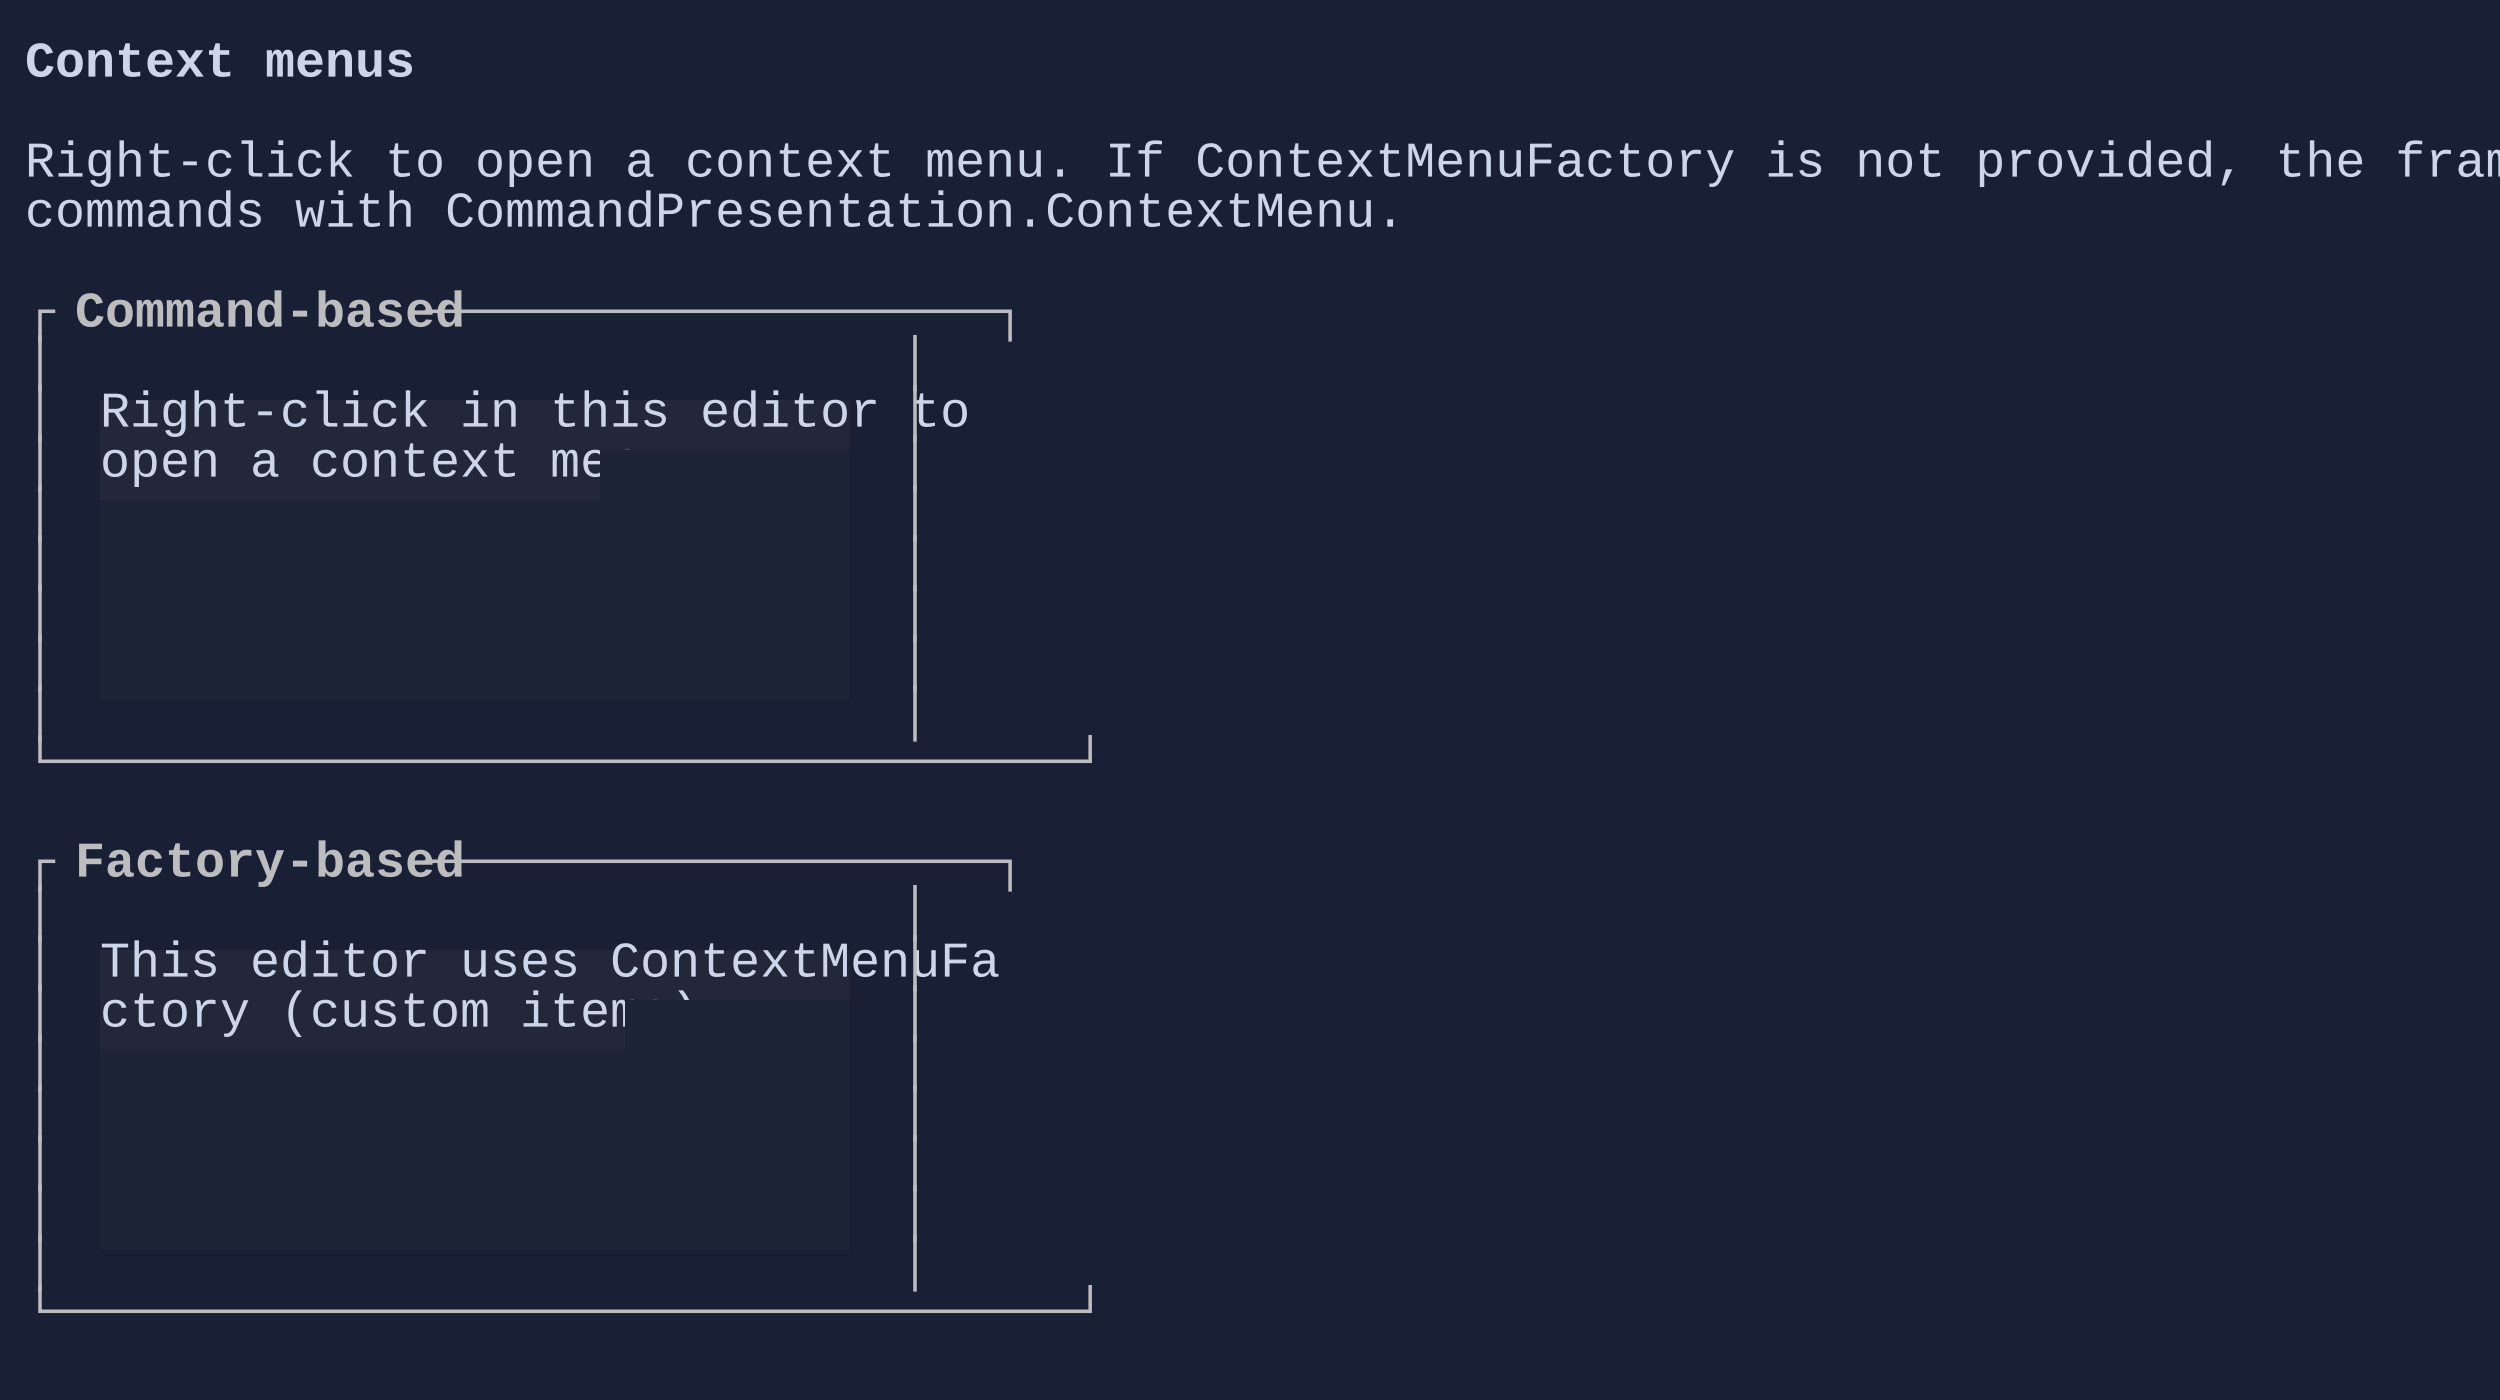
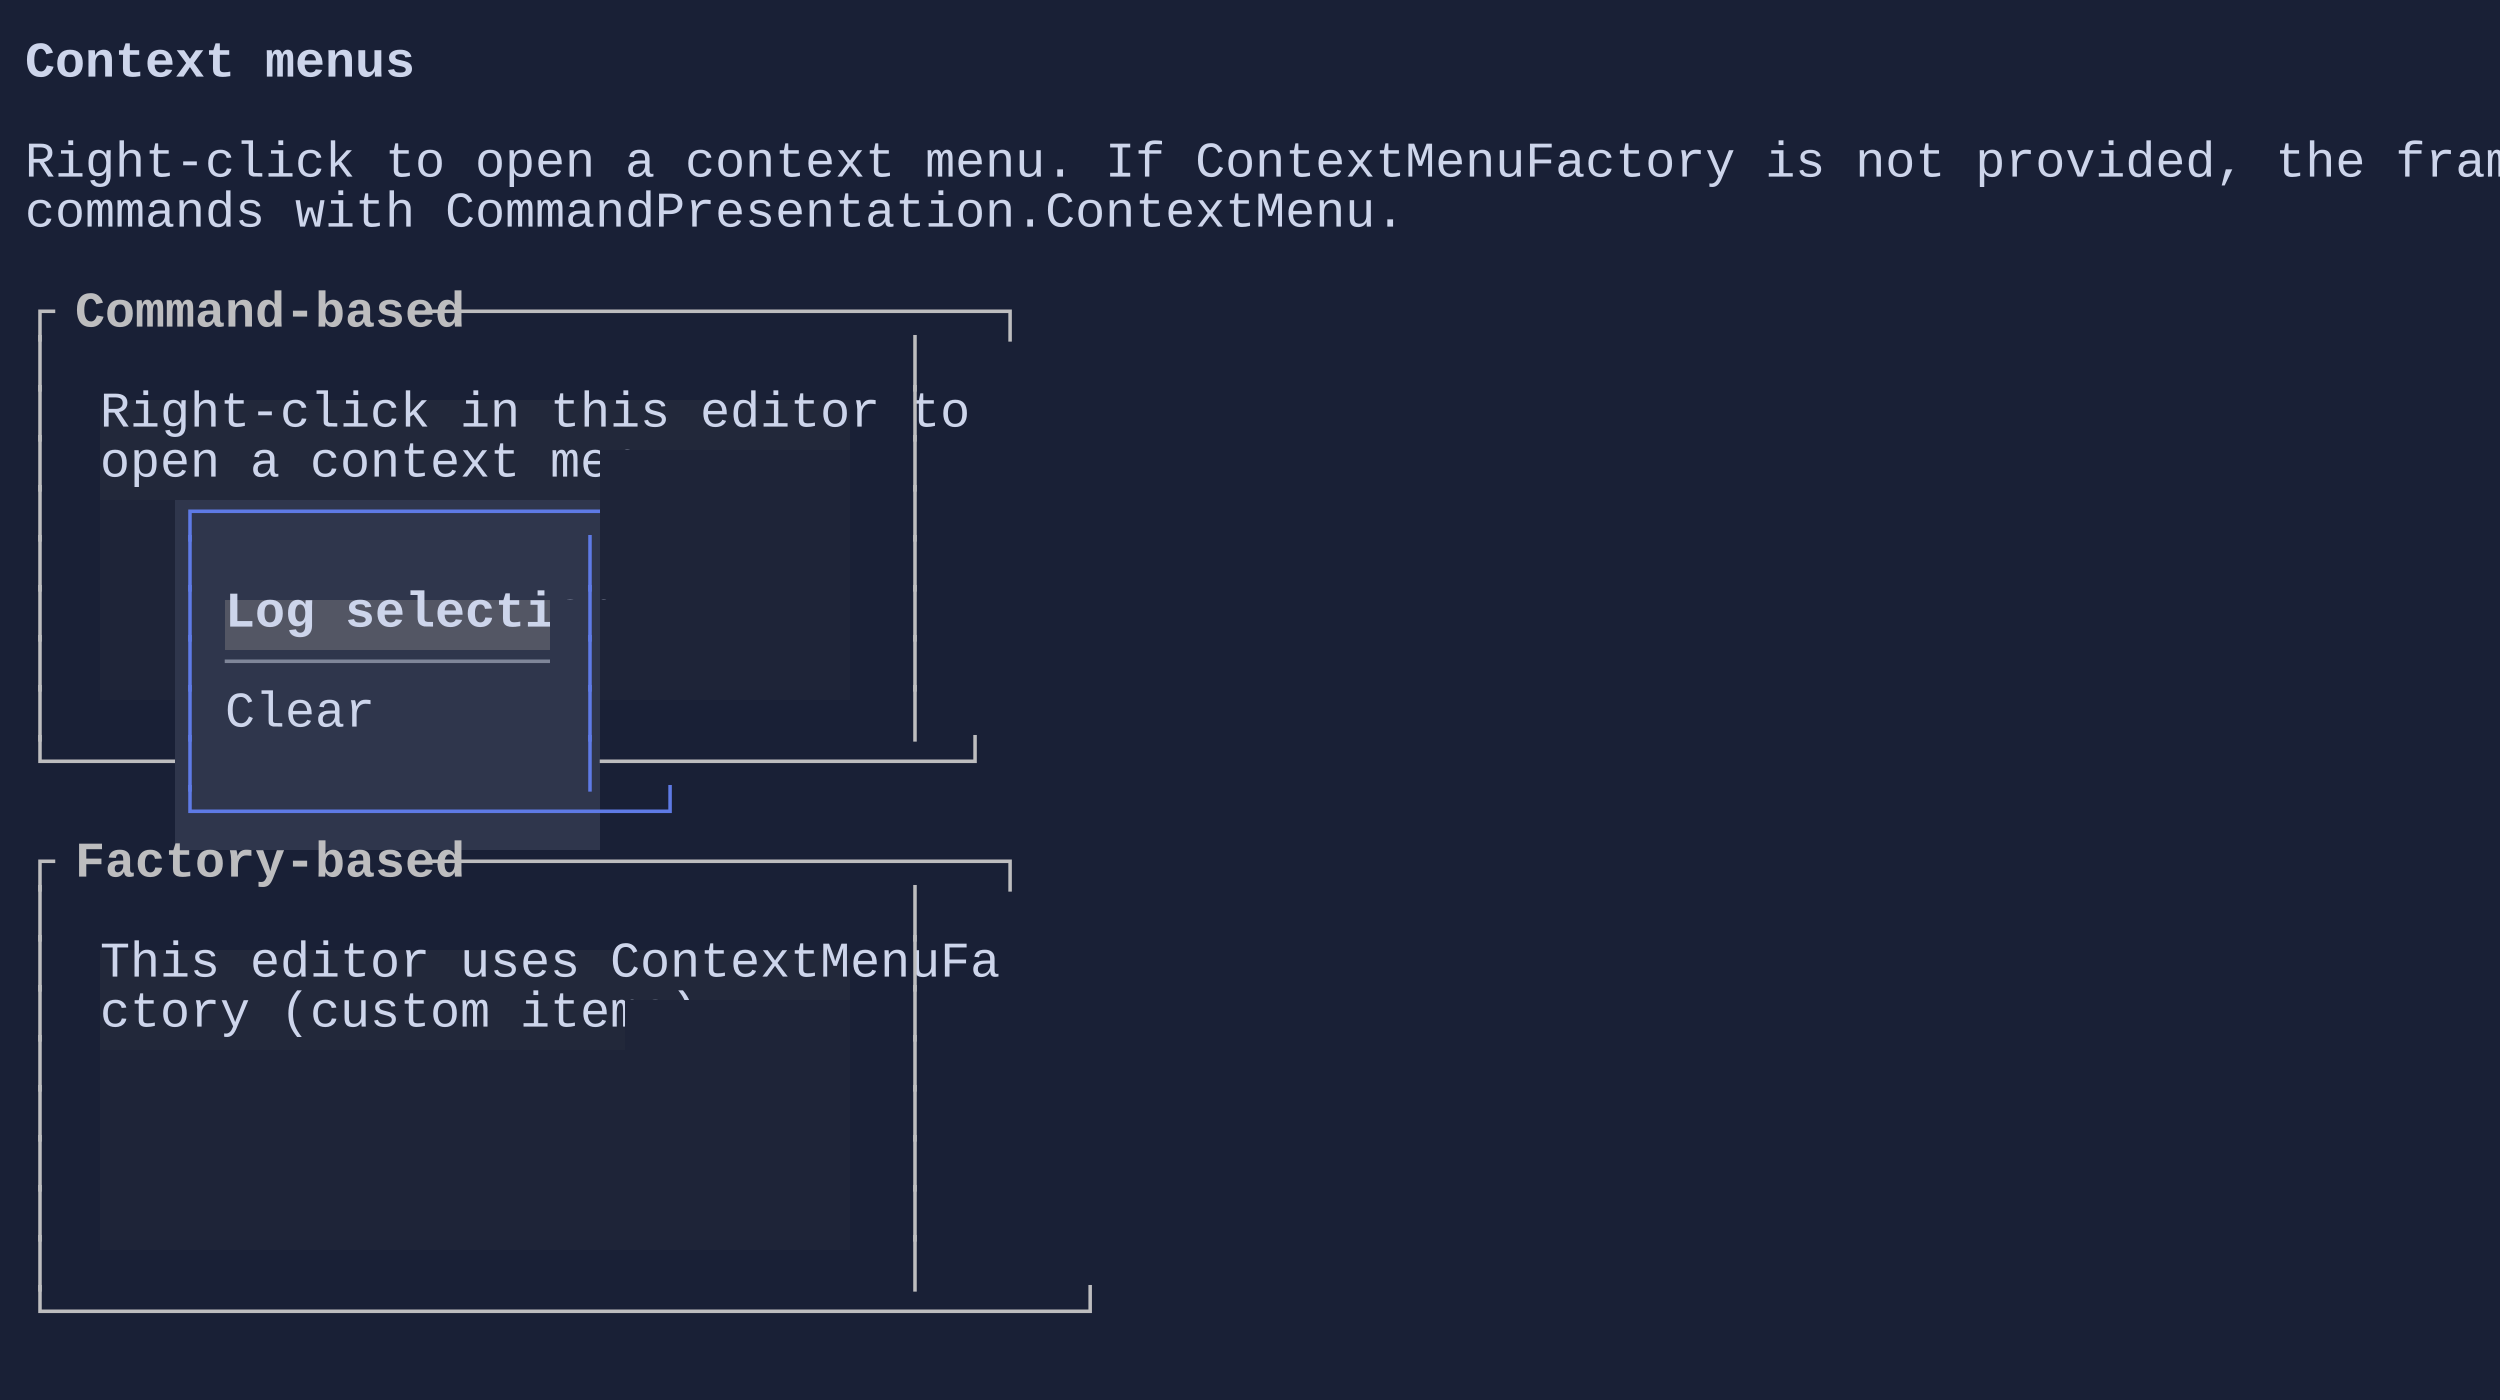
<svg xmlns="http://www.w3.org/2000/svg" viewBox="0 0 900 504" width="900" height="504" shape-rendering="crispEdges">
  <style>.t{font-family:ui-monospace, SFMono-Regular, Menlo, Monaco, Consolas, "Liberation Mono", "Courier New", monospace;font-size:18px;dominant-baseline:text-before-edge;white-space:pre;font-variant-ligatures:none;font-kerning:none;font-feature-settings:"liga" 0,"calt" 0;letter-spacing:0}</style>
  <rect x="0" y="0" width="900" height="504" fill="rgb(25,32,54)" />
  <text class="t" x="9" y="18" fill="rgb(205,213,235)" textLength="117" lengthAdjust="spacing" font-weight="700" xml:space="preserve">Context menus</text>
  <text class="t" x="9" y="54" fill="rgb(205,213,235)" textLength="891" lengthAdjust="spacing" xml:space="preserve">Right-click to open a context menu. If ContextMenuFactory is not provided, the framework discovers </text>
  <text class="t" x="9" y="72" fill="rgb(205,213,235)" textLength="891" lengthAdjust="spacing" xml:space="preserve">commands with CommandPresentation.ContextMenu.                                                     </text>
  <text class="t" x="9" y="108" fill="rgb(189,189,191)" textLength="9" lengthAdjust="spacing" xml:space="preserve">┌</text>
  <text class="t" x="27" y="108" fill="rgb(189,189,191)" textLength="117" lengthAdjust="spacing" font-weight="700" xml:space="preserve">Command-based</text>
  <text class="t" x="153" y="108" fill="rgb(189,189,191)" textLength="180" lengthAdjust="spacing" xml:space="preserve">───────────────────┐</text>
  <text class="t" x="9" y="126" fill="rgb(189,189,191)" textLength="9" lengthAdjust="spacing" xml:space="preserve">│</text>
  <text class="t" x="324" y="126" fill="rgb(189,189,191)" textLength="9" lengthAdjust="spacing" xml:space="preserve">│</text>
  <text class="t" x="9" y="144" fill="rgb(189,189,191)" textLength="9" lengthAdjust="spacing" xml:space="preserve">│</text>
  <rect x="36" y="144" width="270" height="18" fill="rgb(34,40,58)" />
  <text class="t" x="36" y="144" fill="rgb(205,213,235)" textLength="270" lengthAdjust="spacing" xml:space="preserve">Right-click in this editor to </text>
  <text class="t" x="324" y="144" fill="rgb(189,189,191)" textLength="9" lengthAdjust="spacing" xml:space="preserve">│</text>
  <text class="t" x="9" y="162" fill="rgb(189,189,191)" textLength="9" lengthAdjust="spacing" xml:space="preserve">│</text>
  <rect x="36" y="162" width="180" height="18" fill="rgb(34,40,58)" />
  <text class="t" x="36" y="162" fill="rgb(205,213,235)" textLength="180" lengthAdjust="spacing" xml:space="preserve">open a context menu.</text>
  <rect x="216" y="162" width="90" height="18" fill="rgb(30,36,56)" />
  <text class="t" x="324" y="162" fill="rgb(189,189,191)" textLength="9" lengthAdjust="spacing" xml:space="preserve">│</text>
  <text class="t" x="9" y="180" fill="rgb(189,189,191)" textLength="9" lengthAdjust="spacing" xml:space="preserve">│</text>
-   <rect x="36" y="180" width="270" height="18" fill="rgb(30,36,56)" />
+   <rect x="36" y="180" width="27" height="18" fill="rgb(30,36,56)" />
+   <rect x="63" y="180" width="153" height="18" fill="rgb(47,54,76)" />
+   <text class="t" x="63" y="180" fill="rgb(94,122,229)" textLength="153" lengthAdjust="spacing" xml:space="preserve">┌───────────────┐</text>
+   <rect x="216" y="180" width="90" height="18" fill="rgb(30,36,56)" />
  <text class="t" x="324" y="180" fill="rgb(189,189,191)" textLength="9" lengthAdjust="spacing" xml:space="preserve">│</text>
  <text class="t" x="9" y="198" fill="rgb(189,189,191)" textLength="9" lengthAdjust="spacing" xml:space="preserve">│</text>
-   <rect x="36" y="198" width="270" height="18" fill="rgb(30,36,56)" />
+   <rect x="36" y="198" width="27" height="18" fill="rgb(30,36,56)" />
+   <rect x="63" y="198" width="9" height="18" fill="rgb(47,54,76)" />
+   <text class="t" x="63" y="198" fill="rgb(94,122,229)" textLength="9" lengthAdjust="spacing" xml:space="preserve">│</text>
+   <rect x="72" y="198" width="135" height="18" fill="rgb(47,54,76)" />
+   <rect x="207" y="198" width="9" height="18" fill="rgb(47,54,76)" />
+   <text class="t" x="207" y="198" fill="rgb(94,122,229)" textLength="9" lengthAdjust="spacing" xml:space="preserve">│</text>
+   <rect x="216" y="198" width="90" height="18" fill="rgb(30,36,56)" />
  <text class="t" x="324" y="198" fill="rgb(189,189,191)" textLength="9" lengthAdjust="spacing" xml:space="preserve">│</text>
  <text class="t" x="9" y="216" fill="rgb(189,189,191)" textLength="9" lengthAdjust="spacing" xml:space="preserve">│</text>
-   <rect x="36" y="216" width="270" height="18" fill="rgb(30,36,56)" />
+   <rect x="36" y="216" width="27" height="18" fill="rgb(30,36,56)" />
+   <rect x="63" y="216" width="9" height="18" fill="rgb(47,54,76)" />
+   <text class="t" x="63" y="216" fill="rgb(94,122,229)" textLength="9" lengthAdjust="spacing" xml:space="preserve">│</text>
+   <rect x="72" y="216" width="9" height="18" fill="rgb(47,54,76)" />
+   <rect x="81" y="216" width="117" height="18" fill="rgb(83,86,100)" />
+   <text class="t" x="81" y="216" fill="rgb(205,213,235)" textLength="117" lengthAdjust="spacing" font-weight="700" xml:space="preserve">Log selection</text>
+   <rect x="198" y="216" width="9" height="18" fill="rgb(47,54,76)" />
+   <rect x="207" y="216" width="9" height="18" fill="rgb(47,54,76)" />
+   <text class="t" x="207" y="216" fill="rgb(94,122,229)" textLength="9" lengthAdjust="spacing" xml:space="preserve">│</text>
+   <rect x="216" y="216" width="90" height="18" fill="rgb(30,36,56)" />
  <text class="t" x="324" y="216" fill="rgb(189,189,191)" textLength="9" lengthAdjust="spacing" xml:space="preserve">│</text>
  <text class="t" x="9" y="234" fill="rgb(189,189,191)" textLength="9" lengthAdjust="spacing" xml:space="preserve">│</text>
-   <rect x="36" y="234" width="270" height="18" fill="rgb(30,36,56)" />
+   <rect x="36" y="234" width="27" height="18" fill="rgb(30,36,56)" />
+   <rect x="63" y="234" width="9" height="18" fill="rgb(47,54,76)" />
+   <text class="t" x="63" y="234" fill="rgb(94,122,229)" textLength="9" lengthAdjust="spacing" xml:space="preserve">│</text>
+   <rect x="72" y="234" width="9" height="18" fill="rgb(47,54,76)" />
+   <rect x="81" y="234" width="117" height="18" fill="rgb(47,54,76)" />
+   <text class="t" x="81" y="234" fill="rgb(153,160,179)" textLength="117" lengthAdjust="spacing" opacity="0.75" xml:space="preserve">─────────────</text>
+   <rect x="198" y="234" width="9" height="18" fill="rgb(47,54,76)" />
+   <rect x="207" y="234" width="9" height="18" fill="rgb(47,54,76)" />
+   <text class="t" x="207" y="234" fill="rgb(94,122,229)" textLength="9" lengthAdjust="spacing" xml:space="preserve">│</text>
+   <rect x="216" y="234" width="90" height="18" fill="rgb(30,36,56)" />
  <text class="t" x="324" y="234" fill="rgb(189,189,191)" textLength="9" lengthAdjust="spacing" xml:space="preserve">│</text>
  <text class="t" x="9" y="252" fill="rgb(189,189,191)" textLength="9" lengthAdjust="spacing" xml:space="preserve">│</text>
+   <rect x="63" y="252" width="9" height="18" fill="rgb(47,54,76)" />
+   <text class="t" x="63" y="252" fill="rgb(94,122,229)" textLength="9" lengthAdjust="spacing" xml:space="preserve">│</text>
+   <rect x="72" y="252" width="9" height="18" fill="rgb(47,54,76)" />
+   <rect x="81" y="252" width="117" height="18" fill="rgb(47,54,76)" />
+   <text class="t" x="81" y="252" fill="rgb(205,213,235)" textLength="117" lengthAdjust="spacing" xml:space="preserve">Clear        </text>
+   <rect x="198" y="252" width="9" height="18" fill="rgb(47,54,76)" />
+   <rect x="207" y="252" width="9" height="18" fill="rgb(47,54,76)" />
+   <text class="t" x="207" y="252" fill="rgb(94,122,229)" textLength="9" lengthAdjust="spacing" xml:space="preserve">│</text>
  <text class="t" x="324" y="252" fill="rgb(189,189,191)" textLength="9" lengthAdjust="spacing" xml:space="preserve">│</text>
-   <text class="t" x="9" y="270" fill="rgb(189,189,191)" textLength="324" lengthAdjust="spacing" xml:space="preserve">└──────────────────────────────────┘</text>
+   <text class="t" x="9" y="270" fill="rgb(189,189,191)" textLength="54" lengthAdjust="spacing" xml:space="preserve">└─────</text>
+   <rect x="63" y="270" width="9" height="18" fill="rgb(47,54,76)" />
+   <text class="t" x="63" y="270" fill="rgb(94,122,229)" textLength="9" lengthAdjust="spacing" xml:space="preserve">│</text>
+   <rect x="72" y="270" width="135" height="18" fill="rgb(47,54,76)" />
+   <rect x="207" y="270" width="9" height="18" fill="rgb(47,54,76)" />
+   <text class="t" x="207" y="270" fill="rgb(94,122,229)" textLength="9" lengthAdjust="spacing" xml:space="preserve">│</text>
+   <text class="t" x="216" y="270" fill="rgb(189,189,191)" textLength="117" lengthAdjust="spacing" xml:space="preserve">────────────┘</text>
+   <rect x="63" y="288" width="153" height="18" fill="rgb(47,54,76)" />
+   <text class="t" x="63" y="288" fill="rgb(94,122,229)" textLength="153" lengthAdjust="spacing" xml:space="preserve">└───────────────┘</text>
  <text class="t" x="9" y="306" fill="rgb(189,189,191)" textLength="9" lengthAdjust="spacing" xml:space="preserve">┌</text>
  <text class="t" x="27" y="306" fill="rgb(189,189,191)" textLength="117" lengthAdjust="spacing" font-weight="700" xml:space="preserve">Factory-based</text>
  <text class="t" x="153" y="306" fill="rgb(189,189,191)" textLength="180" lengthAdjust="spacing" xml:space="preserve">───────────────────┐</text>
  <text class="t" x="9" y="324" fill="rgb(189,189,191)" textLength="9" lengthAdjust="spacing" xml:space="preserve">│</text>
  <text class="t" x="324" y="324" fill="rgb(189,189,191)" textLength="9" lengthAdjust="spacing" xml:space="preserve">│</text>
  <text class="t" x="9" y="342" fill="rgb(189,189,191)" textLength="9" lengthAdjust="spacing" xml:space="preserve">│</text>
  <rect x="36" y="342" width="270" height="18" fill="rgb(34,40,58)" />
  <text class="t" x="36" y="342" fill="rgb(205,213,235)" textLength="270" lengthAdjust="spacing" xml:space="preserve">This editor uses ContextMenuFa</text>
  <text class="t" x="324" y="342" fill="rgb(189,189,191)" textLength="9" lengthAdjust="spacing" xml:space="preserve">│</text>
  <text class="t" x="9" y="360" fill="rgb(189,189,191)" textLength="9" lengthAdjust="spacing" xml:space="preserve">│</text>
  <rect x="36" y="360" width="189" height="18" fill="rgb(34,40,58)" />
  <text class="t" x="36" y="360" fill="rgb(205,213,235)" textLength="189" lengthAdjust="spacing" xml:space="preserve">ctory (custom items).</text>
  <rect x="225" y="360" width="81" height="18" fill="rgb(30,36,56)" />
  <text class="t" x="324" y="360" fill="rgb(189,189,191)" textLength="9" lengthAdjust="spacing" xml:space="preserve">│</text>
  <text class="t" x="9" y="378" fill="rgb(189,189,191)" textLength="9" lengthAdjust="spacing" xml:space="preserve">│</text>
  <rect x="36" y="378" width="270" height="18" fill="rgb(30,36,56)" />
  <text class="t" x="324" y="378" fill="rgb(189,189,191)" textLength="9" lengthAdjust="spacing" xml:space="preserve">│</text>
  <text class="t" x="9" y="396" fill="rgb(189,189,191)" textLength="9" lengthAdjust="spacing" xml:space="preserve">│</text>
  <rect x="36" y="396" width="270" height="18" fill="rgb(30,36,56)" />
  <text class="t" x="324" y="396" fill="rgb(189,189,191)" textLength="9" lengthAdjust="spacing" xml:space="preserve">│</text>
  <text class="t" x="9" y="414" fill="rgb(189,189,191)" textLength="9" lengthAdjust="spacing" xml:space="preserve">│</text>
  <rect x="36" y="414" width="270" height="18" fill="rgb(30,36,56)" />
  <text class="t" x="324" y="414" fill="rgb(189,189,191)" textLength="9" lengthAdjust="spacing" xml:space="preserve">│</text>
  <text class="t" x="9" y="432" fill="rgb(189,189,191)" textLength="9" lengthAdjust="spacing" xml:space="preserve">│</text>
  <rect x="36" y="432" width="270" height="18" fill="rgb(30,36,56)" />
  <text class="t" x="324" y="432" fill="rgb(189,189,191)" textLength="9" lengthAdjust="spacing" xml:space="preserve">│</text>
  <text class="t" x="9" y="450" fill="rgb(189,189,191)" textLength="9" lengthAdjust="spacing" xml:space="preserve">│</text>
  <text class="t" x="324" y="450" fill="rgb(189,189,191)" textLength="9" lengthAdjust="spacing" xml:space="preserve">│</text>
  <text class="t" x="9" y="468" fill="rgb(189,189,191)" textLength="324" lengthAdjust="spacing" xml:space="preserve">└──────────────────────────────────┘</text>
</svg>
